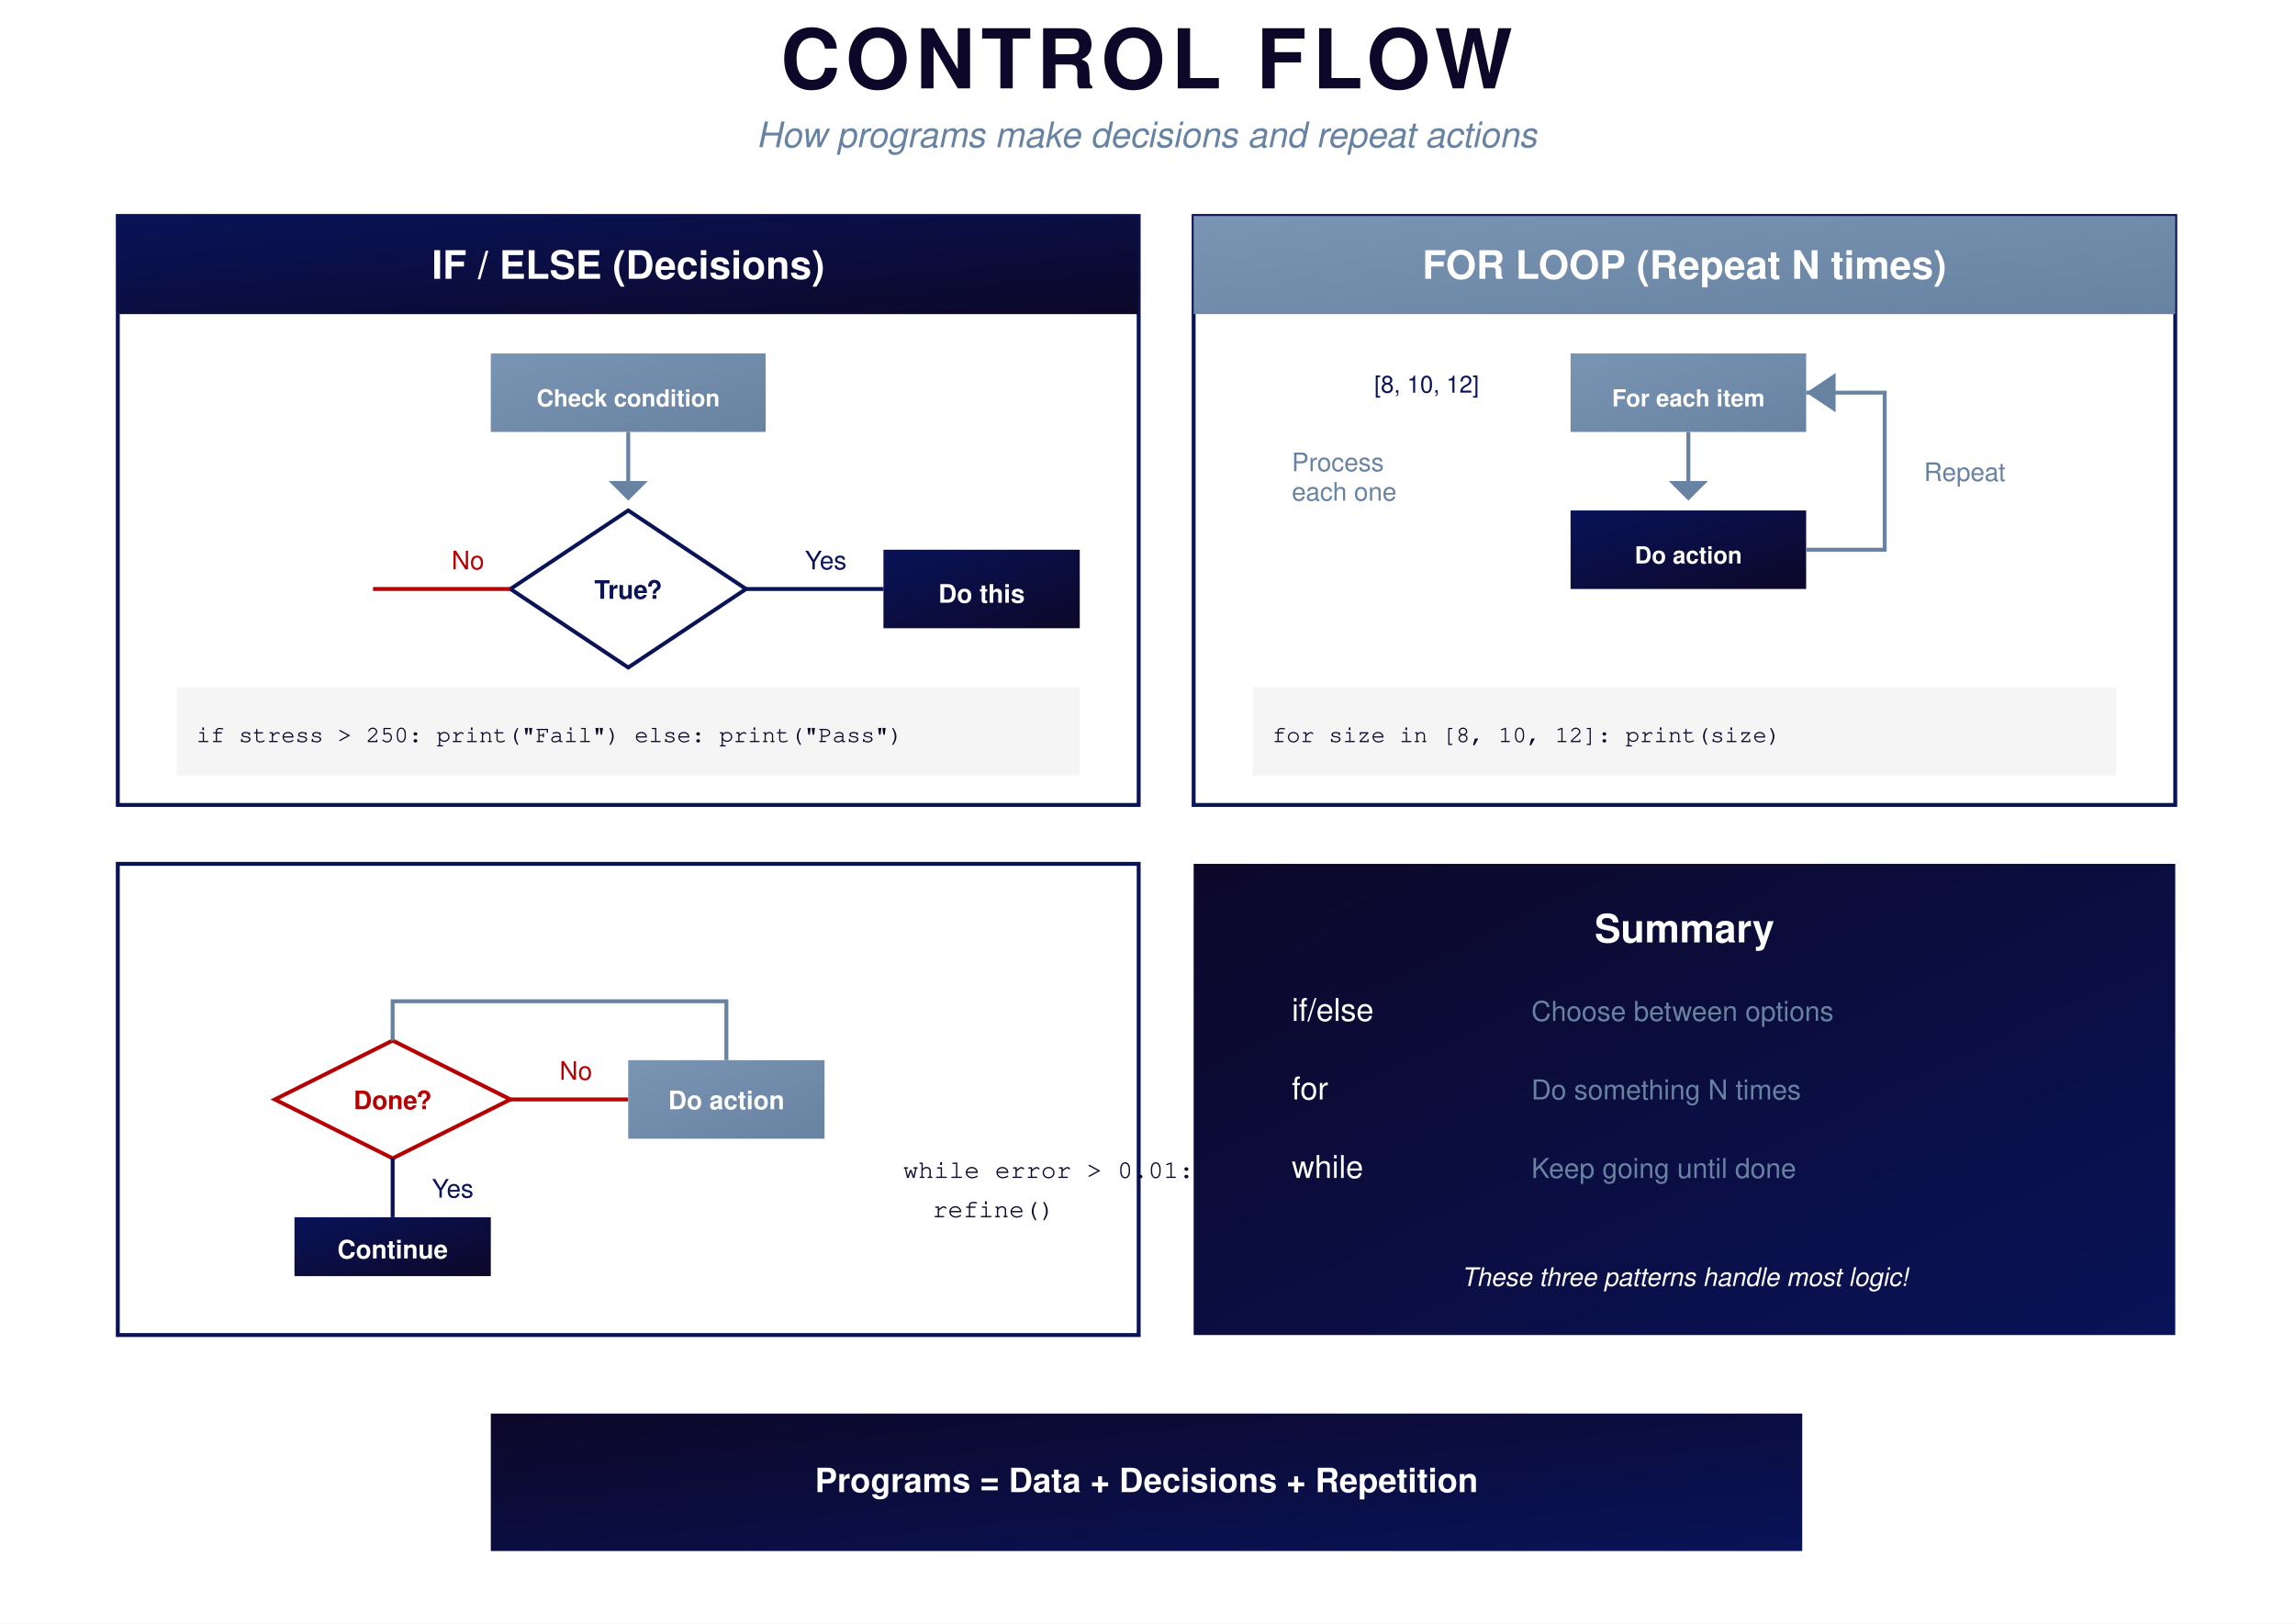
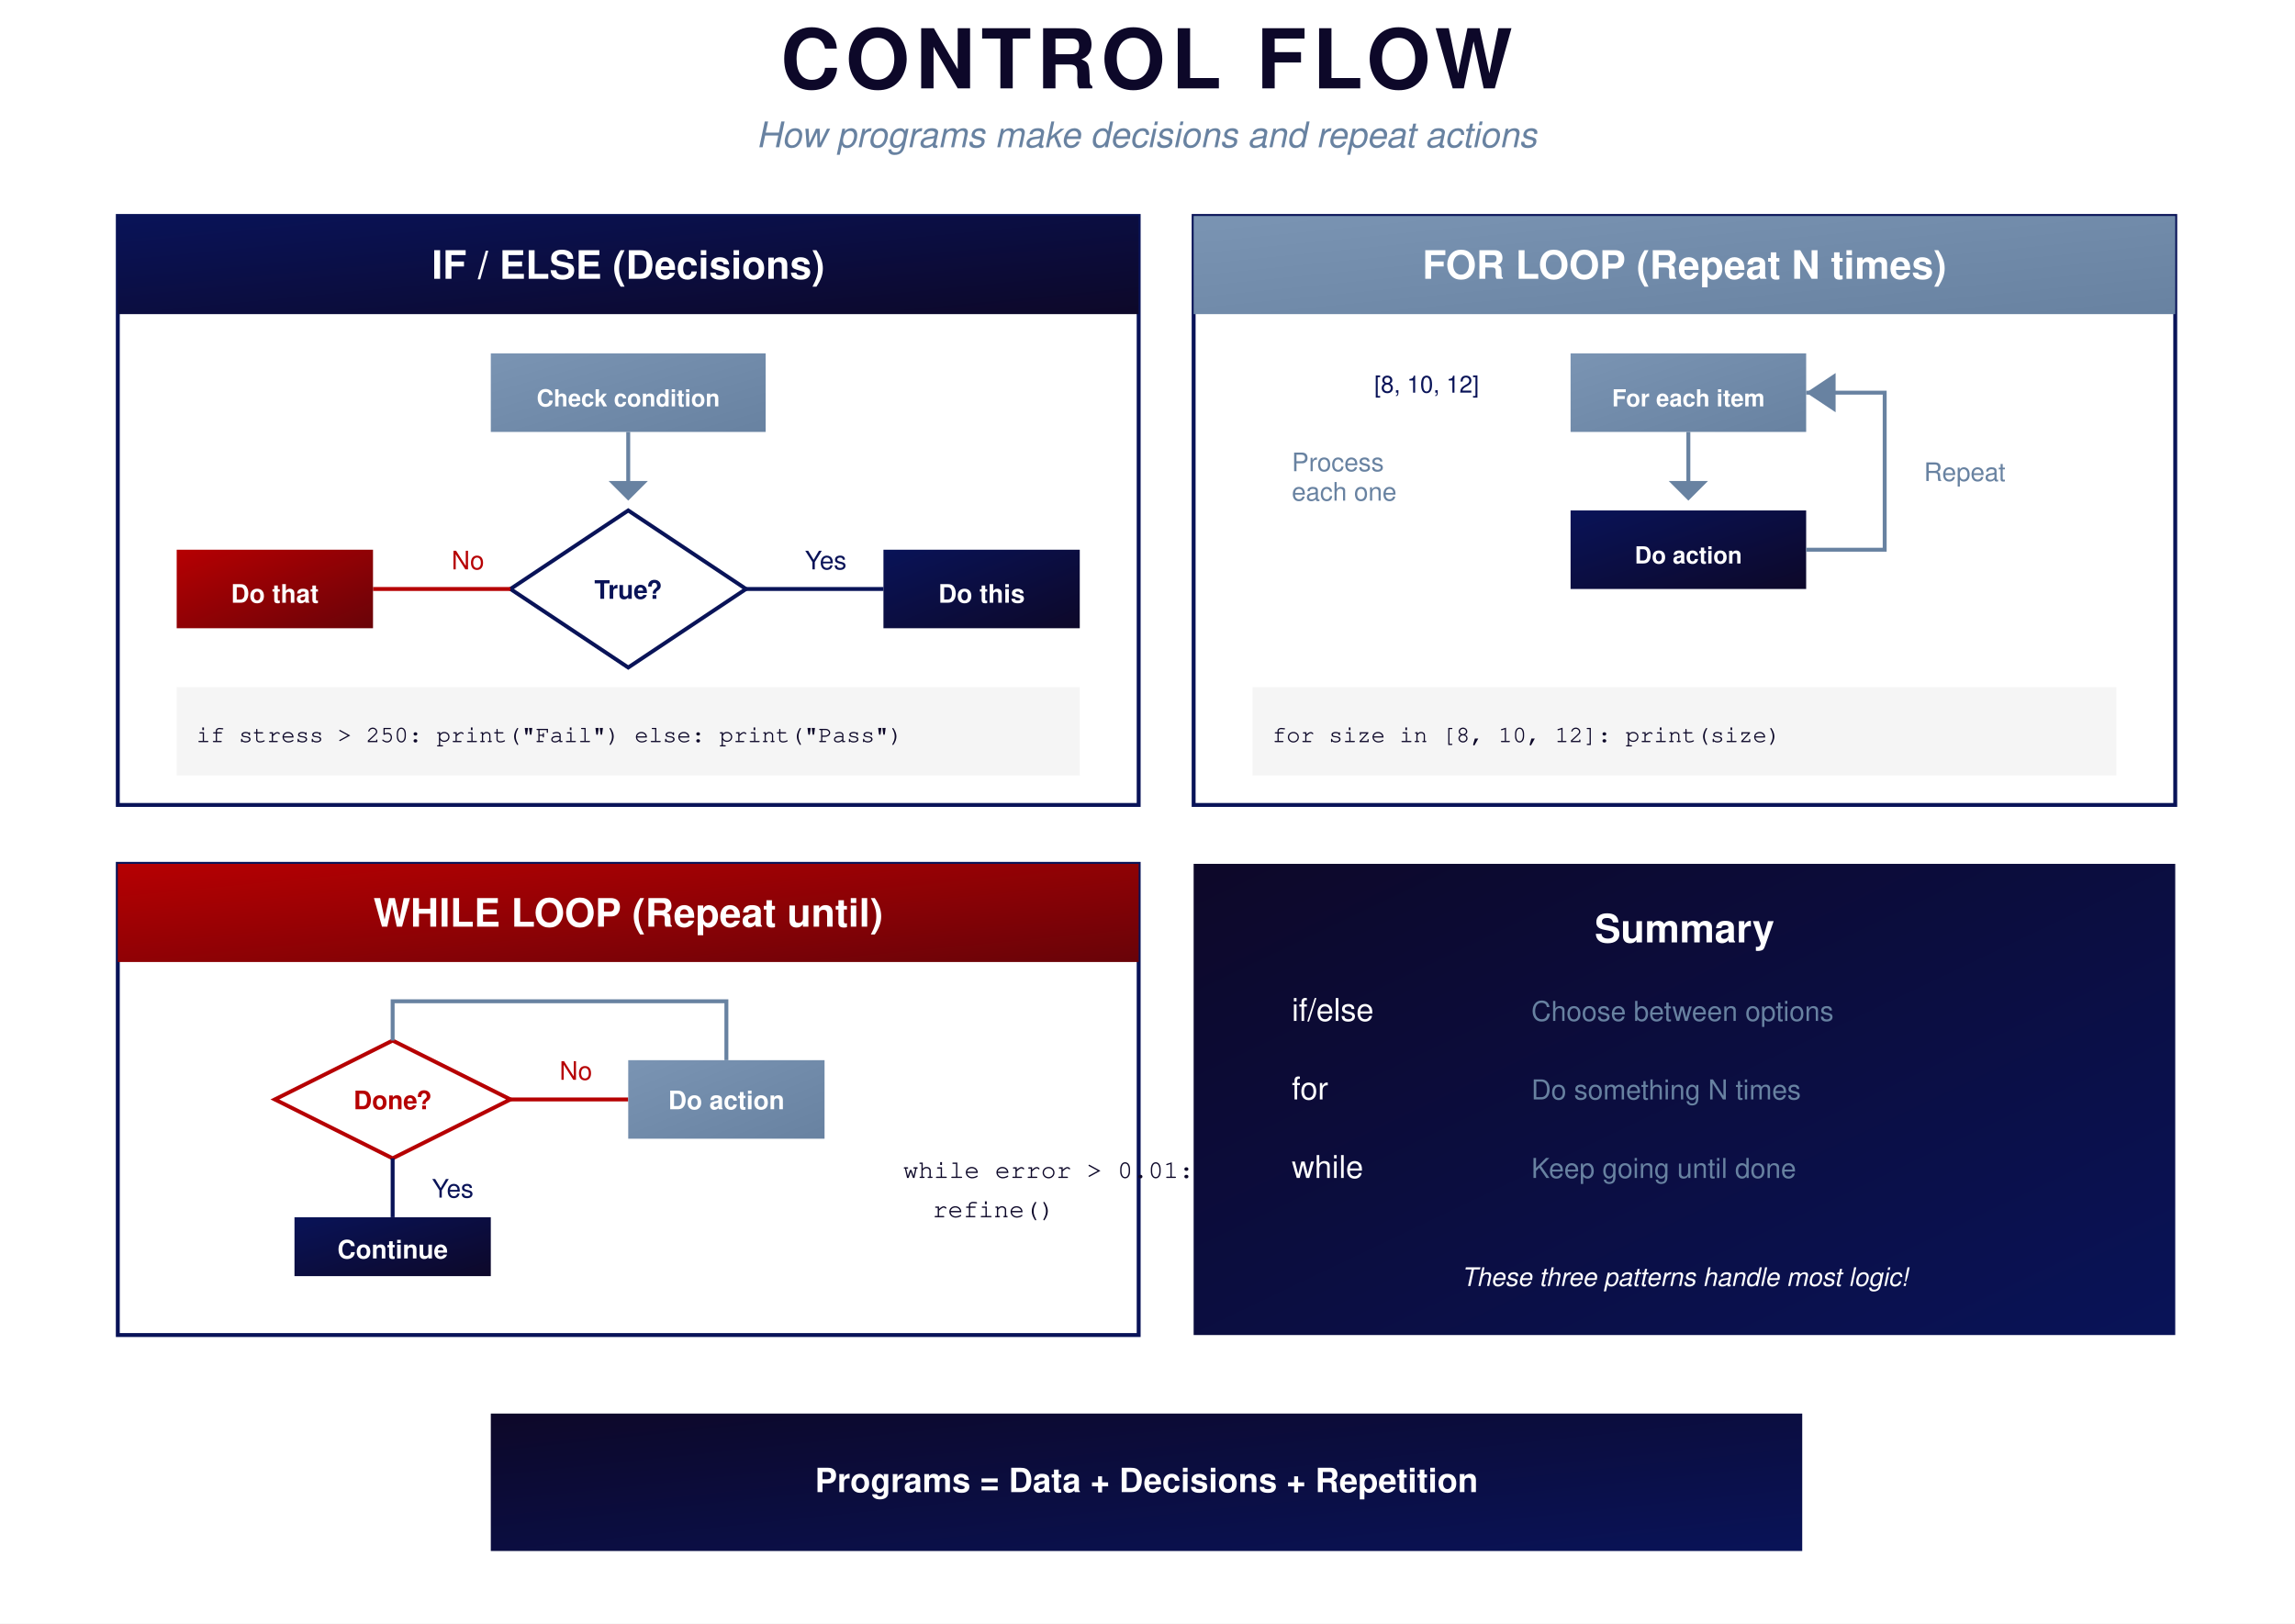
<svg xmlns="http://www.w3.org/2000/svg" viewBox="0 0 1169 827" width="1169" height="827">
  <defs>
    <linearGradient id="goodGreen" x1="0%" y1="0%" x2="100%" y2="100%">
      <stop offset="0%" style="stop-color:#0a7c42" />
      <stop offset="100%" style="stop-color:#065a2f" />
    </linearGradient>
    <linearGradient id="badRed" x1="0%" y1="0%" x2="100%" y2="100%">
      <stop offset="0%" style="stop-color:#b60002" />
      <stop offset="100%" style="stop-color:#690308" />
    </linearGradient>
    <linearGradient id="deepBlue" x1="0%" y1="0%" x2="100%" y2="100%">
      <stop offset="0%" style="stop-color:#091358" />
      <stop offset="100%" style="stop-color:#0d0829" />
    </linearGradient>
    <linearGradient id="aiPurple" x1="0%" y1="0%" x2="100%" y2="100%">
      <stop offset="0%" style="stop-color:#6b21a8" />
      <stop offset="100%" style="stop-color:#4c1d6d" />
    </linearGradient>
    <linearGradient id="steelBlue" x1="0%" y1="0%" x2="100%" y2="100%">
      <stop offset="0%" style="stop-color:#7a94b3" />
      <stop offset="100%" style="stop-color:#6882a1" />
    </linearGradient>
    <linearGradient id="darkNavy" x1="0%" y1="0%" x2="100%" y2="100%">
      <stop offset="0%" style="stop-color:#0d0829" />
      <stop offset="100%" style="stop-color:#091358" />
    </linearGradient>
  </defs>
  <rect width="1169" height="827" fill="#ffffff" />
  <text x="584" y="45" font-family="Helvetica, Arial, sans-serif" font-size="42" font-weight="bold" fill="#0d0829" text-anchor="middle" letter-spacing="3">CONTROL FLOW</text>
  <text x="584" y="75" font-family="Helvetica, Arial, sans-serif" font-size="18" fill="#6882a1" text-anchor="middle" font-style="italic">How programs make decisions and repeat actions</text>
  <rect x="60" y="110" width="520" height="300" fill="#ffffff" stroke="#091358" stroke-width="2" />
  <rect x="60" y="110" width="520" height="50" fill="url(#deepBlue)" />
  <text x="320" y="142" font-family="Helvetica, Arial, sans-serif" font-size="20" font-weight="bold" fill="#ffffff" text-anchor="middle">IF / ELSE (Decisions)</text>
  <rect x="250" y="180" width="140" height="40" fill="url(#steelBlue)" />
  <text x="320" y="207" font-family="Helvetica, Arial, sans-serif" font-size="12" font-weight="bold" fill="#ffffff" text-anchor="middle">Check condition</text>
  <line x1="320" y1="220" x2="320" y2="250" stroke="#6882a1" stroke-width="2" />
  <polygon points="320,255 310,245 330,245" fill="#6882a1" />
  <polygon points="320,260 380,300 320,340 260,300" fill="#ffffff" stroke="#091358" stroke-width="2" />
  <text x="320" y="305" font-family="Helvetica, Arial, sans-serif" font-size="13" font-weight="bold" fill="#091358" text-anchor="middle">True?</text>
  <line x1="380" y1="300" x2="450" y2="300" stroke="#091358" stroke-width="2" />
  <text x="410" y="290" font-family="Helvetica, Arial, sans-serif" font-size="13" fill="#091358">Yes</text>
  <rect x="450" y="280" width="100" height="40" fill="url(#deepBlue)" />
  <text x="500" y="307" font-family="Helvetica, Arial, sans-serif" font-size="13" font-weight="bold" fill="#ffffff" text-anchor="middle">Do this</text>
  <line x1="260" y1="300" x2="190" y2="300" stroke="#b60002" stroke-width="2" />
  <text x="230" y="290" font-family="Helvetica, Arial, sans-serif" font-size="13" fill="#b60002">No</text>
-   <rect x="90" y="280" width="100" height="40" fill="url(#brightRed)" />
+   <rect x="90" y="280" width="100" height="40" fill="url(#badRed)" />
  <text x="140" y="307" font-family="Helvetica, Arial, sans-serif" font-size="13" font-weight="bold" fill="#ffffff" text-anchor="middle">Do that</text>
  <rect x="90" y="350" width="460" height="45" fill="#f5f5f5" />
  <text x="100" y="378" font-family="Courier, monospace" font-size="12" fill="#0d0829">if stress &gt; 250: print("Fail") else: print("Pass")</text>
  <rect x="608" y="110" width="500" height="300" fill="#ffffff" stroke="#091358" stroke-width="2" />
  <rect x="608" y="110" width="500" height="50" fill="url(#steelBlue)" />
  <text x="858" y="142" font-family="Helvetica, Arial, sans-serif" font-size="20" font-weight="bold" fill="#ffffff" text-anchor="middle">FOR LOOP (Repeat N times)</text>
  <rect x="800" y="180" width="120" height="40" fill="url(#steelBlue)" />
  <text x="860" y="207" font-family="Helvetica, Arial, sans-serif" font-size="12" font-weight="bold" fill="#ffffff" text-anchor="middle">For each item</text>
  <line x1="860" y1="220" x2="860" y2="250" stroke="#6882a1" stroke-width="2" />
  <polygon points="860,255 850,245 870,245" fill="#6882a1" />
  <rect x="800" y="260" width="120" height="40" fill="url(#deepBlue)" />
  <text x="860" y="287" font-family="Helvetica, Arial, sans-serif" font-size="12" font-weight="bold" fill="#ffffff" text-anchor="middle">Do action</text>
  <path d="M 920 280 L 960 280 L 960 200 L 920 200" stroke="#6882a1" stroke-width="2" fill="none" />
  <polygon points="920,200 935,190 935,210" fill="#6882a1" />
  <text x="980" y="245" font-family="Helvetica, Arial, sans-serif" font-size="13" fill="#6882a1">Repeat</text>
  <text x="700" y="200" font-family="Helvetica, Arial, sans-serif" font-size="12" fill="#091358">[8, 10, 12]</text>
  <text x="658" y="240" font-family="Helvetica, Arial, sans-serif" font-size="13" fill="#6882a1">Process</text>
  <text x="658" y="255" font-family="Helvetica, Arial, sans-serif" font-size="13" fill="#6882a1">each one</text>
  <rect x="638" y="350" width="440" height="45" fill="#f5f5f5" />
  <text x="648" y="378" font-family="Courier, monospace" font-size="12" fill="#0d0829">for size in [8, 10, 12]: print(size)</text>
  <rect x="60" y="440" width="520" height="240" fill="#ffffff" stroke="#091358" stroke-width="2" />
-   <rect x="60" y="440" width="520" height="50" fill="url(#brightRed)" />
+   <rect x="60" y="440" width="520" height="50" fill="url(#badRed)" />
  <text x="320" y="472" font-family="Helvetica, Arial, sans-serif" font-size="20" font-weight="bold" fill="#ffffff" text-anchor="middle">WHILE LOOP (Repeat until)</text>
  <polygon points="200,530 260,560 200,590 140,560" fill="#ffffff" stroke="#b60002" stroke-width="2" />
  <text x="200" y="565" font-family="Helvetica, Arial, sans-serif" font-size="13" font-weight="bold" fill="#b60002" text-anchor="middle">Done?</text>
  <line x1="260" y1="560" x2="320" y2="560" stroke="#b60002" stroke-width="2" />
  <text x="285" y="550" font-family="Helvetica, Arial, sans-serif" font-size="13" fill="#b60002">No</text>
  <rect x="320" y="540" width="100" height="40" fill="url(#steelBlue)" />
  <text x="370" y="565" font-family="Helvetica, Arial, sans-serif" font-size="13" font-weight="bold" fill="#ffffff" text-anchor="middle">Do action</text>
  <path d="M 370 540 L 370 510 L 200 510 L 200 530" stroke="#6882a1" stroke-width="2" fill="none" />
  <line x1="200" y1="590" x2="200" y2="620" stroke="#091358" stroke-width="2" />
  <text x="220" y="610" font-family="Helvetica, Arial, sans-serif" font-size="13" fill="#091358">Yes</text>
  <rect x="150" y="620" width="100" height="30" fill="url(#deepBlue)" />
  <text x="200" y="641" font-family="Helvetica, Arial, sans-serif" font-size="13" font-weight="bold" fill="#ffffff" text-anchor="middle">Continue</text>
  <text x="460" y="600" font-family="Courier, monospace" font-size="13" fill="#0d0829">while error &gt; 0.01:</text>
  <text x="475" y="620" font-family="Courier, monospace" font-size="13" fill="#0d0829">refine()</text>
  <rect x="608" y="440" width="500" height="240" fill="url(#darkNavy)" />
  <text x="858" y="480" font-family="Helvetica, Arial, sans-serif" font-size="20" font-weight="bold" fill="#ffffff" text-anchor="middle">Summary</text>
  <text x="658" y="520" font-family="Helvetica, Arial, sans-serif" font-size="16" fill="#ffffff">if/else</text>
  <text x="780" y="520" font-family="Helvetica, Arial, sans-serif" font-size="14" fill="#6882a1">Choose between options</text>
  <text x="658" y="560" font-family="Helvetica, Arial, sans-serif" font-size="16" fill="#ffffff">for</text>
  <text x="780" y="560" font-family="Helvetica, Arial, sans-serif" font-size="14" fill="#6882a1">Do something N times</text>
  <text x="658" y="600" font-family="Helvetica, Arial, sans-serif" font-size="16" fill="#ffffff">while</text>
  <text x="780" y="600" font-family="Helvetica, Arial, sans-serif" font-size="14" fill="#6882a1">Keep going until done</text>
  <text x="858" y="655" font-family="Helvetica, Arial, sans-serif" font-size="13" fill="#ffffff" text-anchor="middle" font-style="italic">These three patterns handle most logic!</text>
  <rect x="250" y="720" width="668" height="70" fill="url(#darkNavy)" />
  <text x="584" y="760" font-family="Helvetica, Arial, sans-serif" font-size="17" font-weight="bold" fill="#ffffff" text-anchor="middle">Programs = Data + Decisions + Repetition</text>
</svg>
